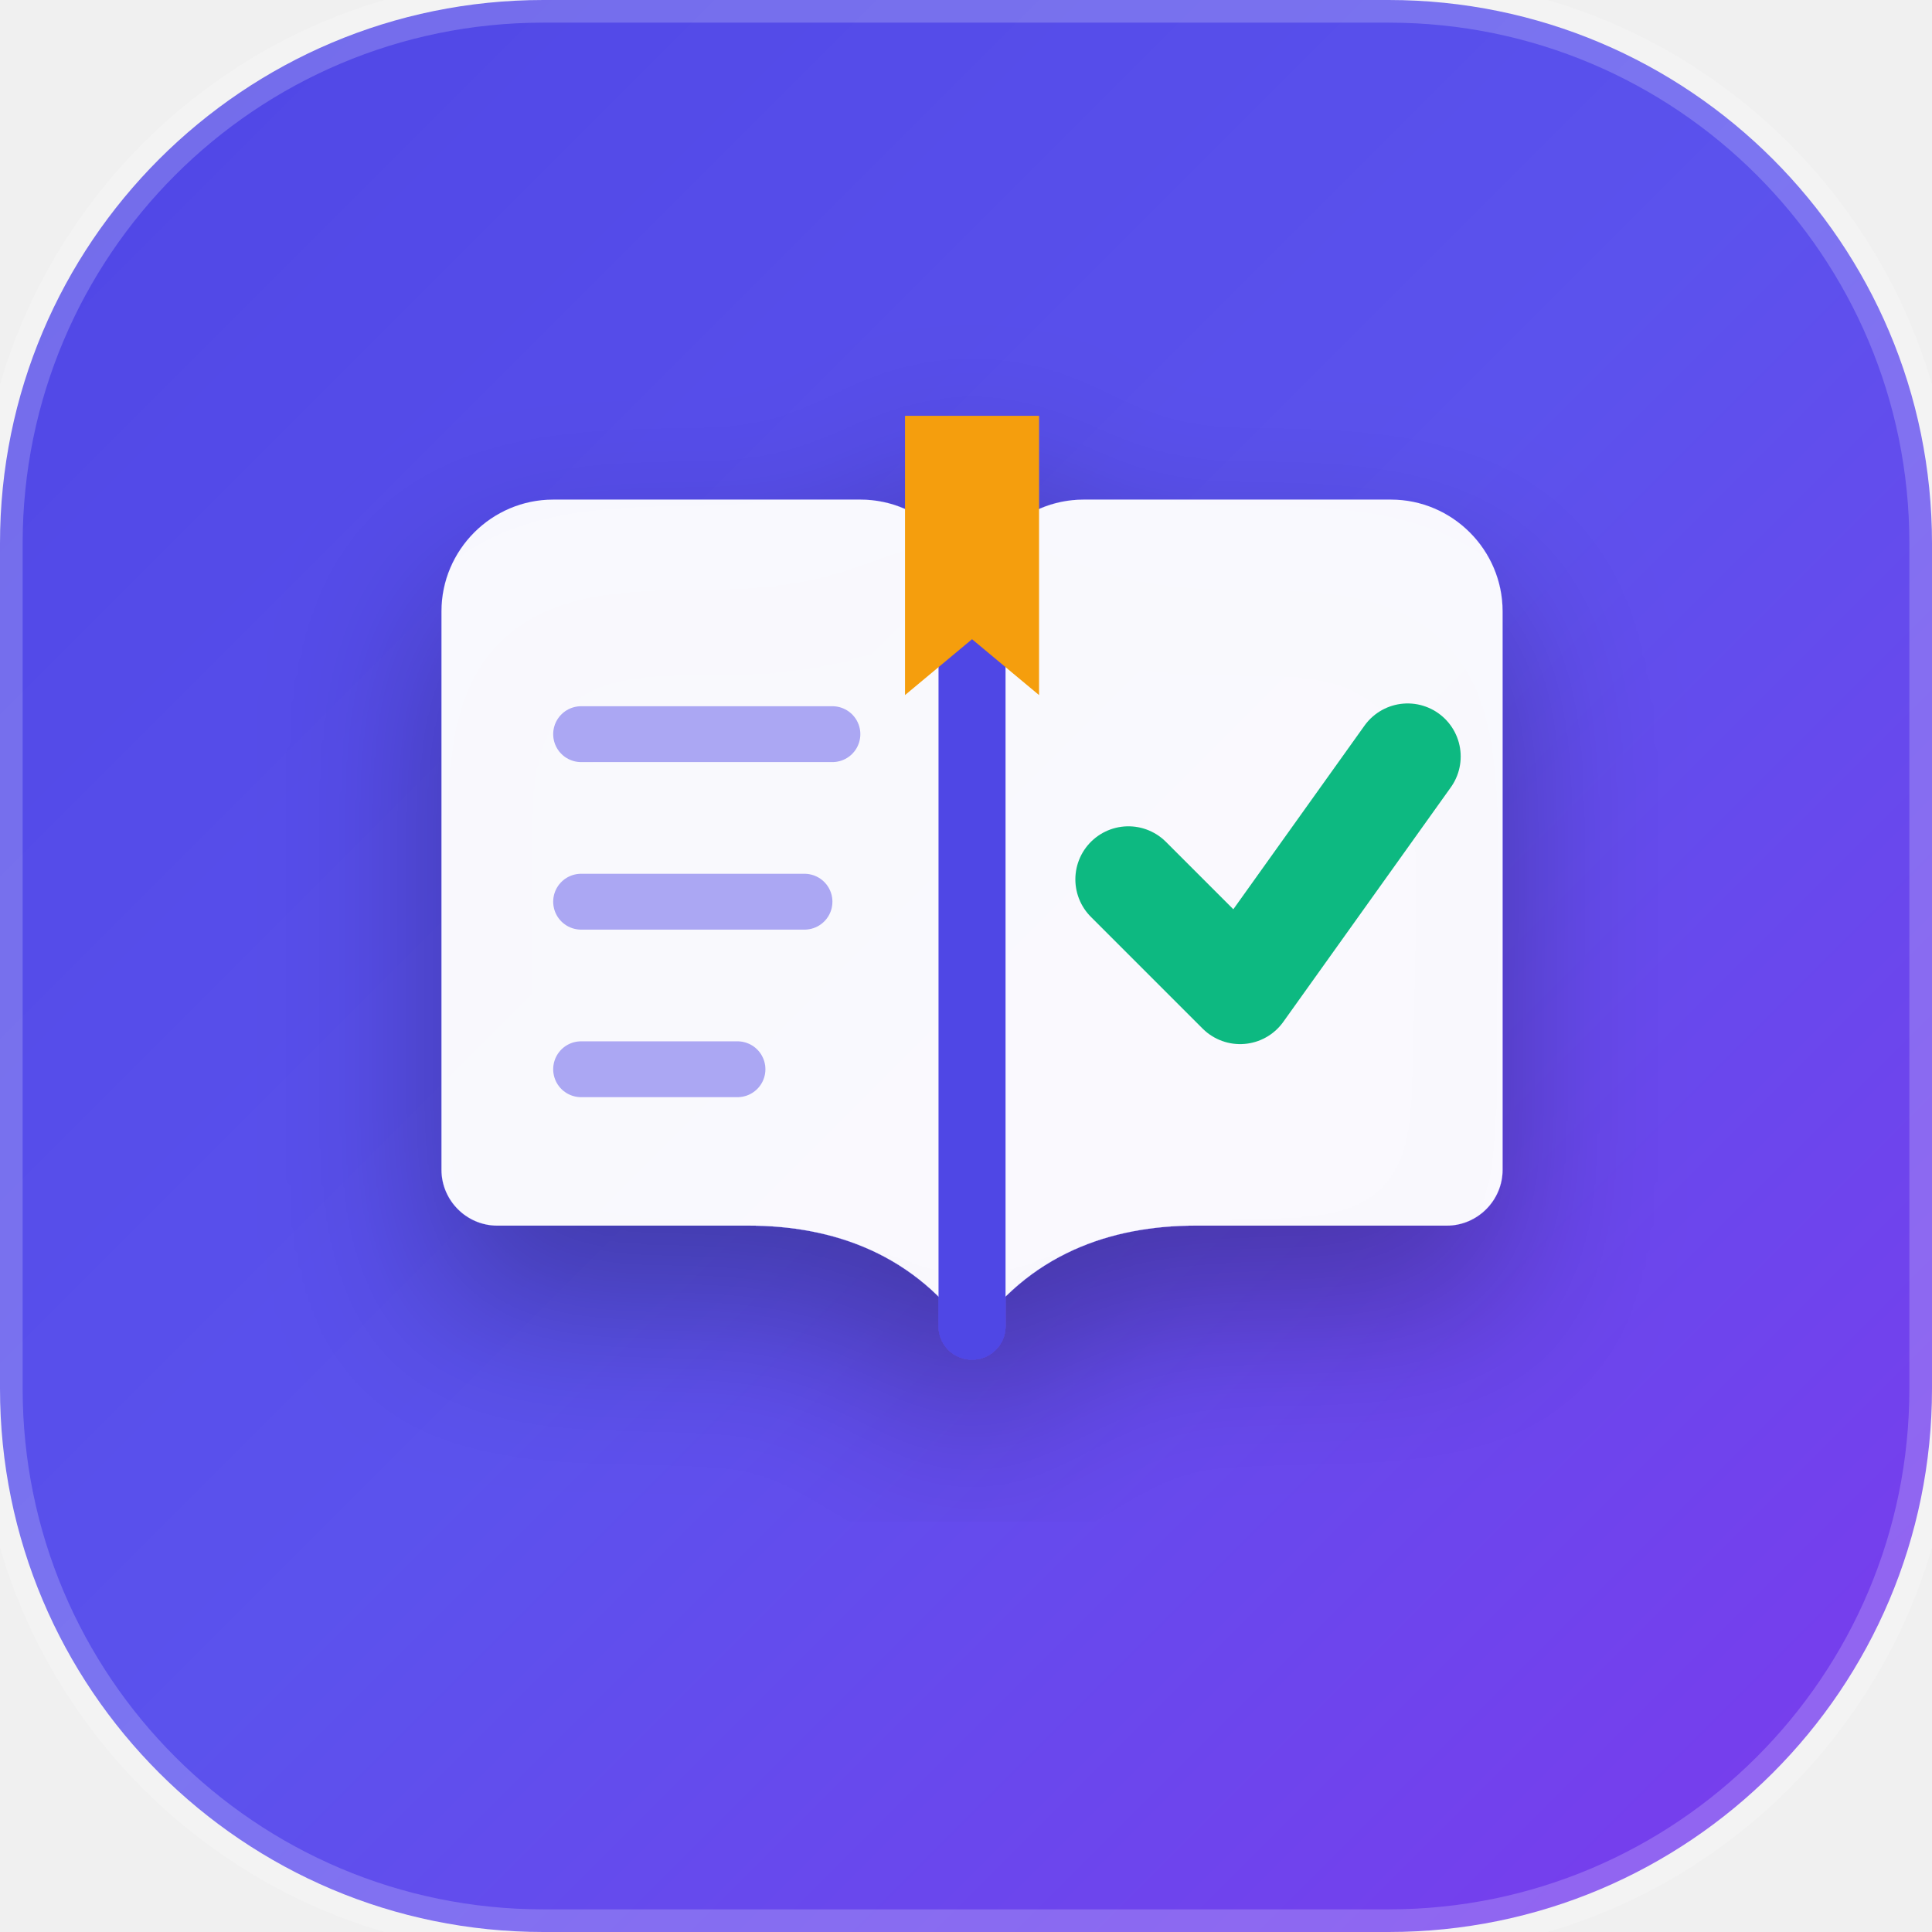
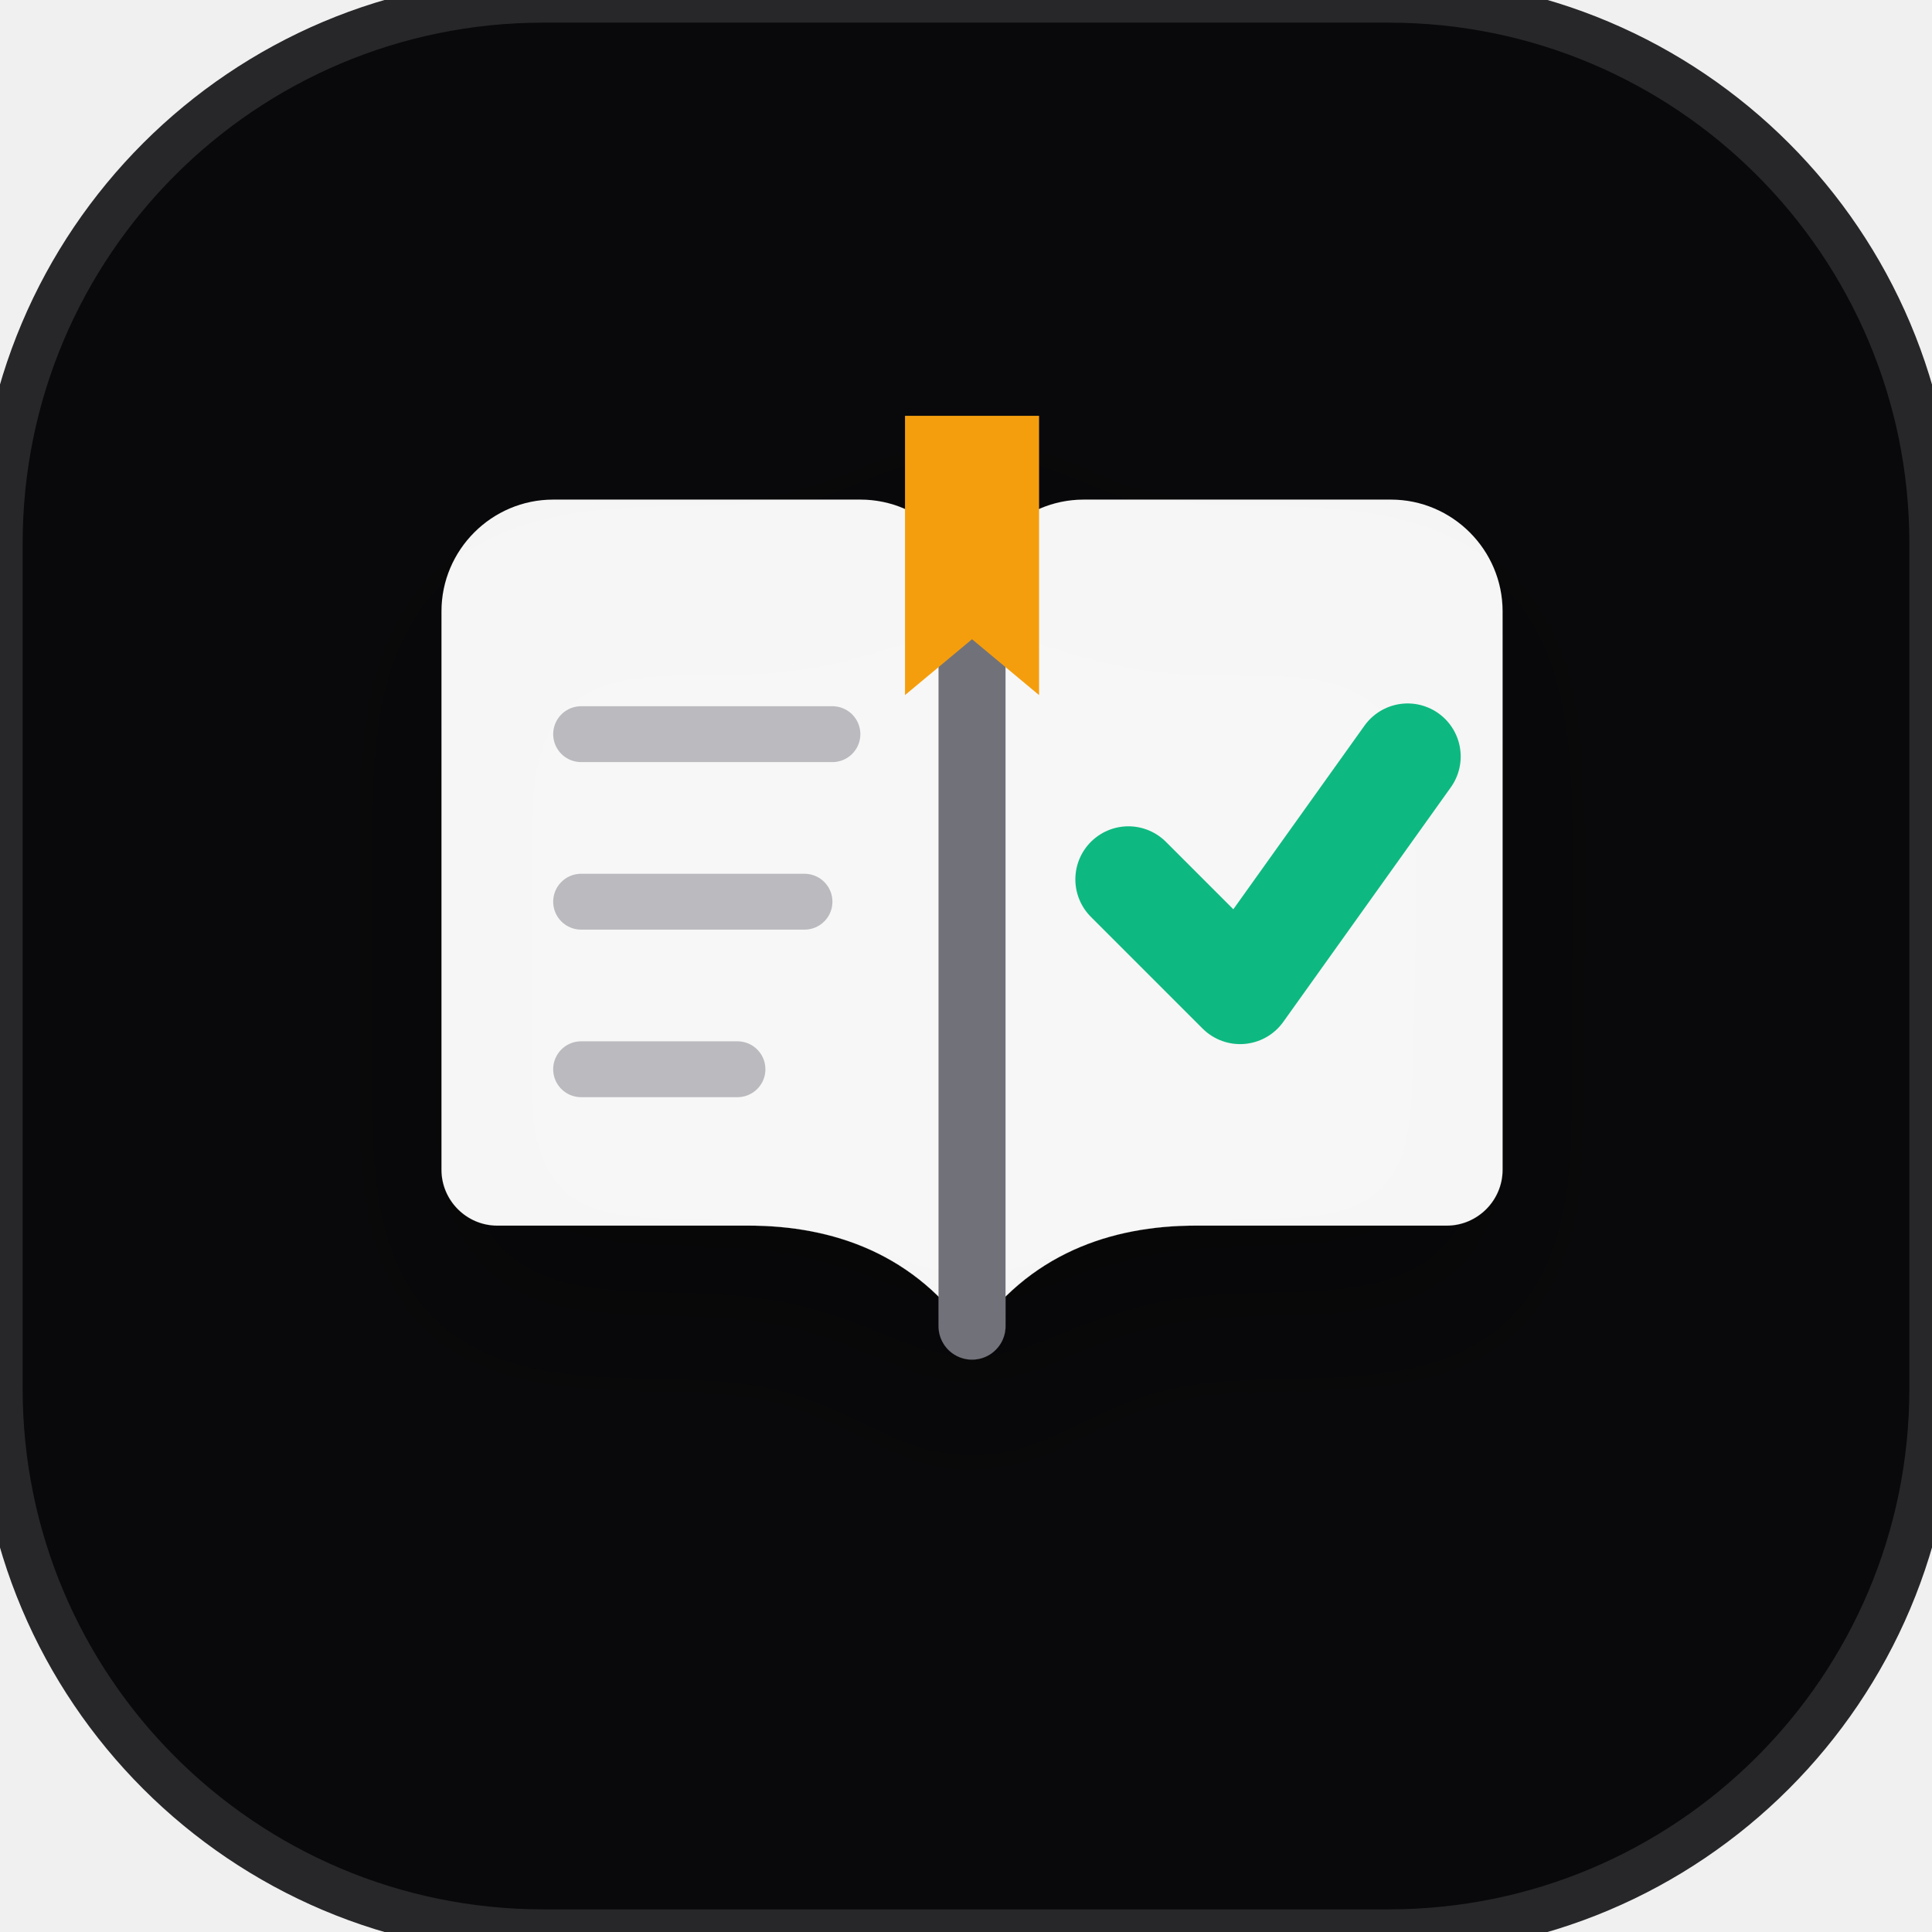
<svg xmlns="http://www.w3.org/2000/svg" viewBox="0 0 64 64" width="64" height="64">
  <defs>
-     <linearGradient id="studydockBrandGrad" x1="0%" y1="0%" x2="100%" y2="100%">
-       <stop offset="0%" stop-color="#4F46E5" />
-       <stop offset="50%" stop-color="#5B52ED" />
-       <stop offset="100%" stop-color="#7C3AED" />
-     </linearGradient>
    <filter id="bookShadow" x="-20%" y="-20%" width="140%" height="140%">
      <feDropShadow dx="0" dy="1.5" stdDeviation="1.5" flood-color="#000000" flood-opacity="0.3" />
    </filter>
  </defs>
-   <rect width="64" height="64" rx="18" fill="url(#studydockBrandGrad)" />
-   <rect width="64" height="64" rx="18" fill="none" stroke="#FFFFFF" stroke-opacity="0.2" stroke-width="1.5" />
+   <rect width="64" height="64" rx="18" fill="#09090B" />
+   <rect width="64" height="64" rx="18" fill="none" stroke="#27272A" stroke-width="1.5" />
  <g transform="translate(10, 11) scale(1.85)" filter="url(#bookShadow)">
    <path d="M2.5 5C2.5 3.9 3.4 3 4.5 3H10C11.1 3 12 3.9 12 5V18C11 16.5 9.5 16 8 16H3.5C2.95 16 2.5 15.55 2.5 15V5Z" fill="#FFFFFF" fill-opacity="0.96" />
    <path d="M21.5 5C21.5 3.9 20.6 3 19.5 3H14C12.9 3 12 3.9 12 5V18C13 16.5 14.5 16 16 16H20.5C21.05 16 21.5 15.55 21.5 15V5Z" fill="#FFFFFF" fill-opacity="0.96" />
-     <line x1="12" y1="5.2" x2="12" y2="17.8" stroke="#4F46E5" stroke-width="1.2" stroke-linecap="round" />
+     <line x1="12" y1="5.2" x2="12" y2="17.8" stroke="#71717A" stroke-width="1.2" stroke-linecap="round" />
    <path d="M14.8 9.8L16.8 11.8L19.8 7.6" fill="none" stroke="#10B981" stroke-width="1.9" stroke-linecap="round" stroke-linejoin="round" />
-     <line x1="5" y1="7.2" x2="9.5" y2="7.2" stroke="#4F46E5" stroke-opacity="0.45" stroke-width="1" stroke-linecap="round" />
-     <line x1="5" y1="10.2" x2="9" y2="10.2" stroke="#4F46E5" stroke-opacity="0.45" stroke-width="1" stroke-linecap="round" />
-     <line x1="5" y1="13.2" x2="7.8" y2="13.2" stroke="#4F46E5" stroke-opacity="0.45" stroke-width="1" stroke-linecap="round" />
+     <line x1="5" y1="7.2" x2="9.5" y2="7.2" stroke="#71717A" stroke-opacity="0.45" stroke-width="1" stroke-linecap="round" />
+     <line x1="5" y1="10.2" x2="9" y2="10.2" stroke="#71717A" stroke-opacity="0.45" stroke-width="1" stroke-linecap="round" />
+     <line x1="5" y1="13.2" x2="7.8" y2="13.2" stroke="#71717A" stroke-opacity="0.45" stroke-width="1" stroke-linecap="round" />
    <path d="M10.8 1.5H13.2V6.5L12 5.5L10.8 6.5V1.5Z" fill="#F59E0B" />
  </g>
</svg>
